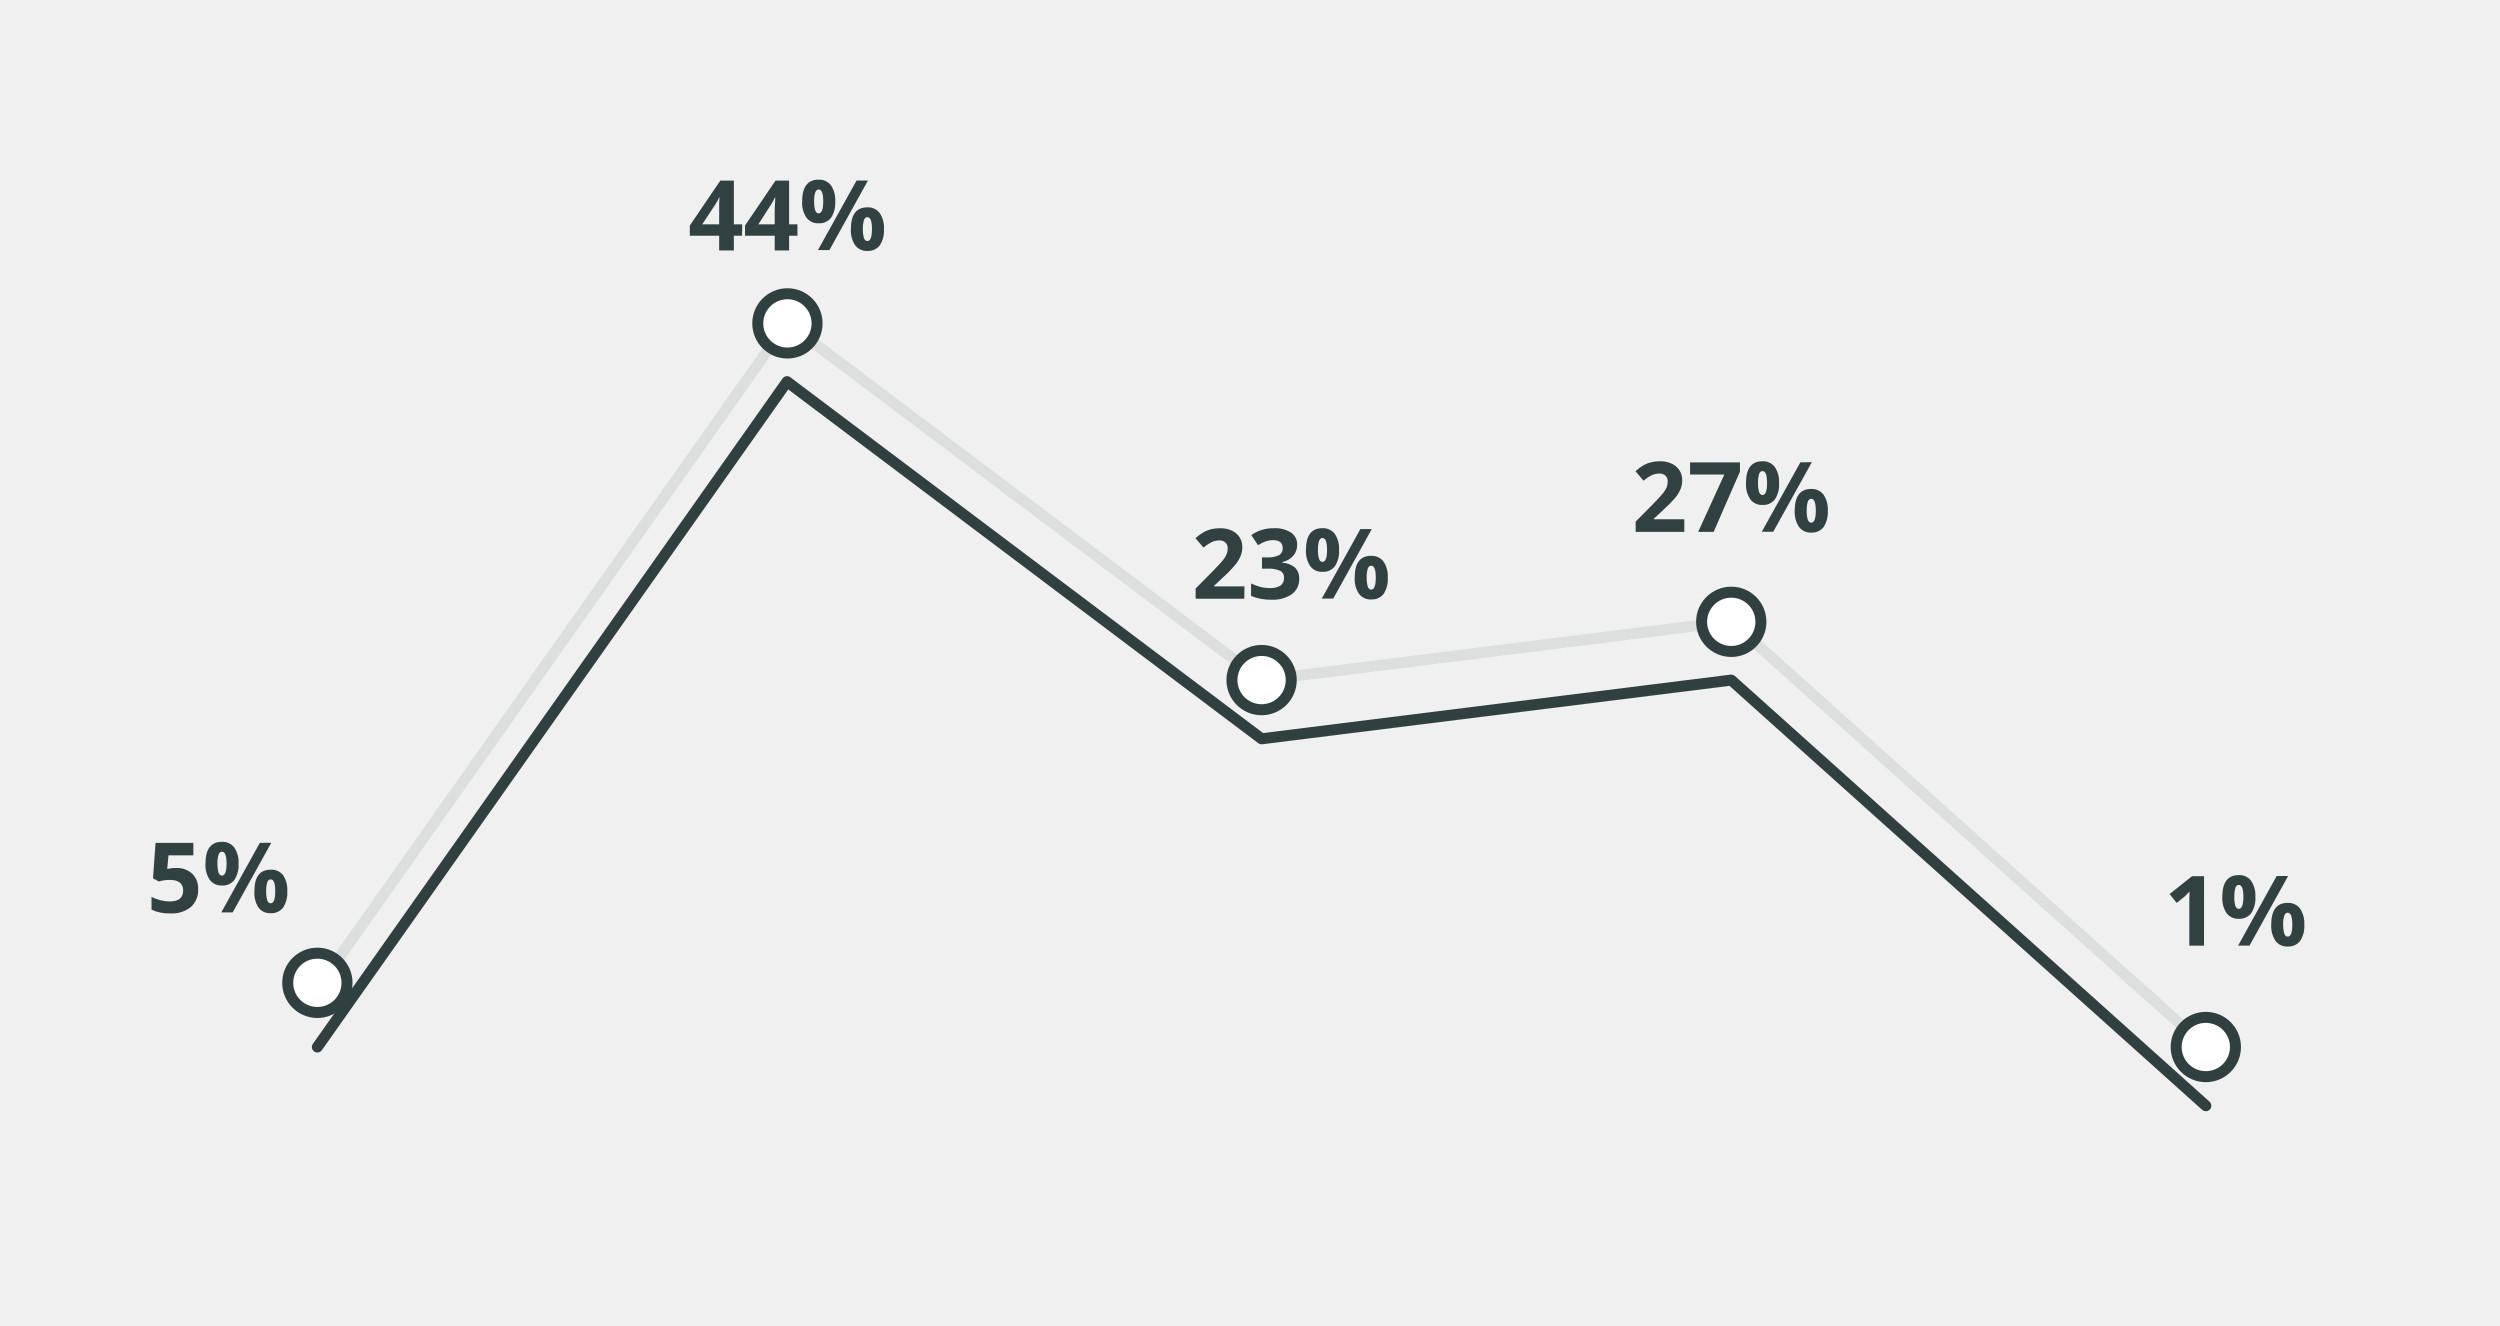
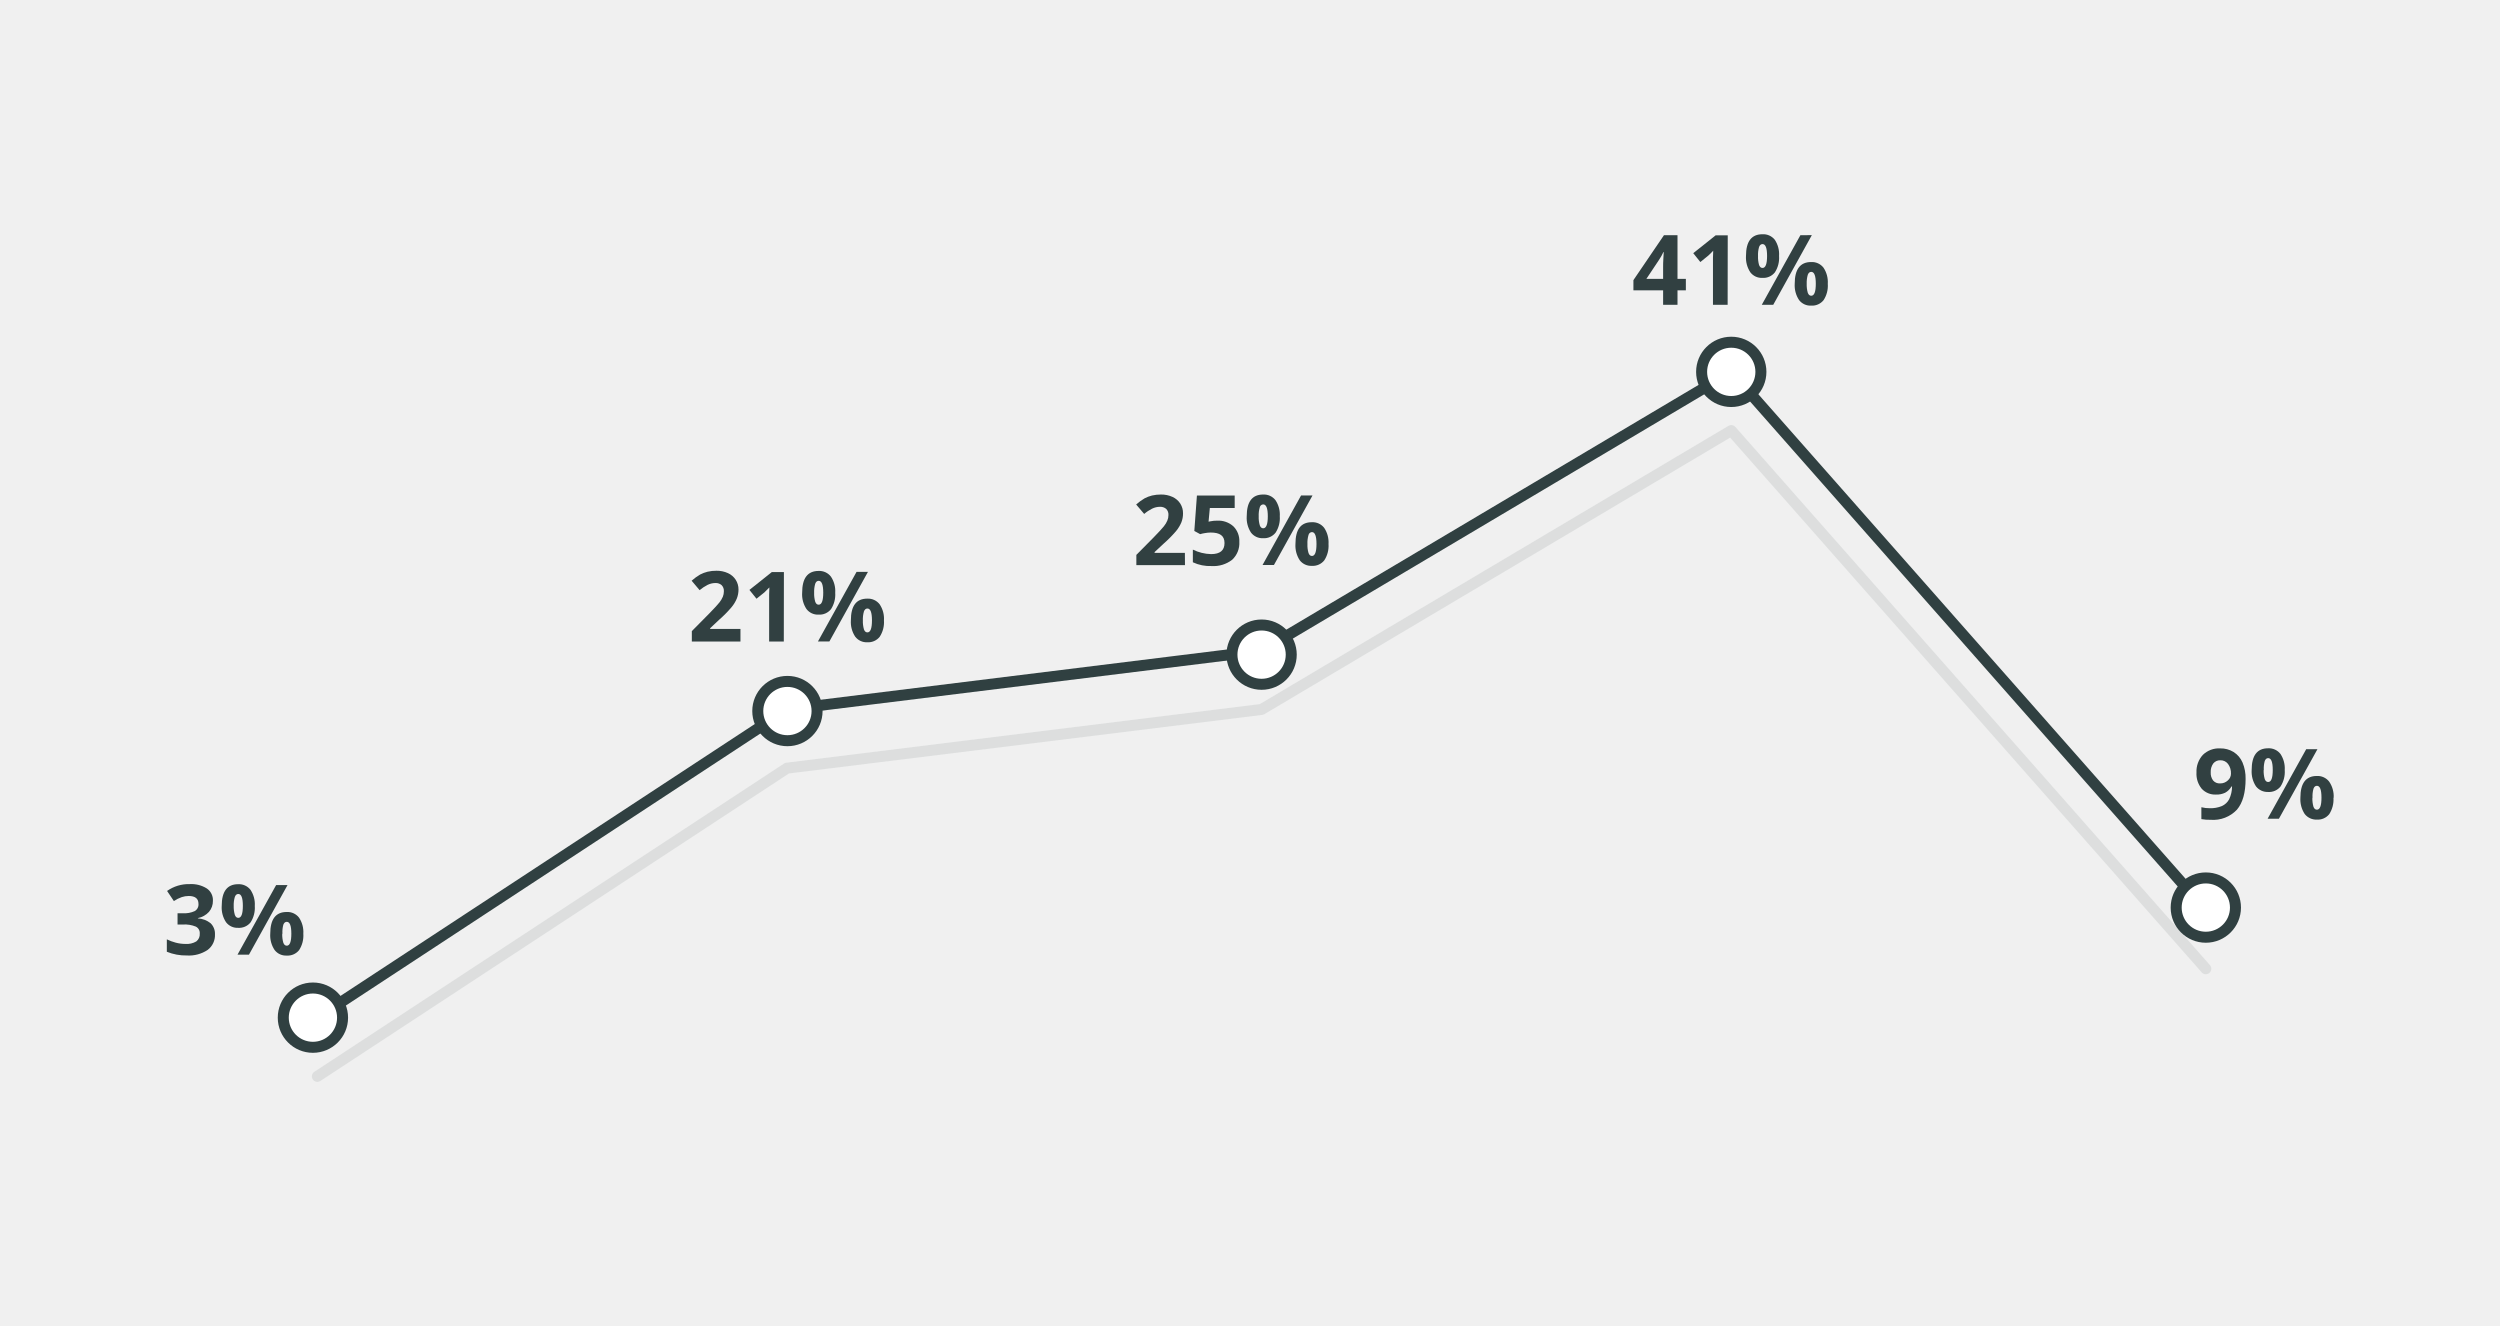
<svg xmlns="http://www.w3.org/2000/svg" viewBox="0 0 511 271">
-   <polyline points="64.87 214.01 160.87 78.01 257.87 151.01 353.87 139.01 450.87 226.01" style="fill: none;stroke: #304041;stroke-linecap: round;stroke-linejoin: round;stroke-width: 2.25px" />
  <g style="opacity: 0.1">
-     <polyline points="64.87 202.01 160.87 66.01 257.87 139.01 353.87 127.01 450.87 214.01" style="fill: none;stroke: #304041;stroke-linecap: round;stroke-linejoin: round;stroke-width: 2.25px" />
+     <polyline points="64.87 220.01 160.87 157.01 257.87 145.01 353.87 88.01 450.87 198.01" style="fill: none;stroke: #304041;stroke-linecap: round;stroke-linejoin: round;stroke-width: 2.25px" />
+   </g>
+   <polyline points="64.87 208.01 160.87 145.01 257.87 133.01 353.87 76.01 450.87 186.01" style="fill: none;stroke: #304041;stroke-linecap: round;stroke-linejoin: round;stroke-width: 2.25px" />
+   <g>
+     <path d="M43.52,184.11a3.4,3.4,0,0,1-.8,2.27,4.2,4.2,0,0,1-2.27,1.28v.06a4.54,4.54,0,0,1,2.61,1,3,3,0,0,1,.88,2.25,3.78,3.78,0,0,1-1.49,3.19,6.87,6.87,0,0,1-4.25,1.14,10.34,10.34,0,0,1-4.1-.76V192a9.54,9.54,0,0,0,1.82.68,7.82,7.82,0,0,0,2,.26,3.8,3.8,0,0,0,2.2-.51,1.84,1.84,0,0,0,.71-1.62,1.46,1.46,0,0,0-.82-1.42,6,6,0,0,0-2.6-.42H36.29v-2.3h1.1a5.06,5.06,0,0,0,2.41-.44,1.55,1.55,0,0,0,.77-1.48c0-1.08-.68-1.61-2-1.61a4.48,4.48,0,0,0-1.42.23,6.92,6.92,0,0,0-1.61.81l-1.39-2.07a7.66,7.66,0,0,1,4.64-1.4,5.94,5.94,0,0,1,3.48.89A2.86,2.86,0,0,1,43.52,184.11Z" style="fill: #314041" />
+     <path d="M52.08,185.17a5.51,5.51,0,0,1-.86,3.36,3,3,0,0,1-2.54,1.12,2.92,2.92,0,0,1-2.48-1.15,5.39,5.39,0,0,1-.88-3.33q0-4.44,3.36-4.44a3,3,0,0,1,2.52,1.15A5.3,5.3,0,0,1,52.08,185.17Zm-4.31,0A5.94,5.94,0,0,0,48,187c.15.41.38.61.71.61.62,0,.93-.82.93-2.45s-.31-2.43-.93-2.43c-.33,0-.56.2-.71.6A5.87,5.87,0,0,0,47.77,185.19Zm11-4.26-7.88,14.22H48.55l7.89-14.22ZM62,190.85a5.47,5.47,0,0,1-.86,3.35,3,3,0,0,1-2.54,1.12,2.92,2.92,0,0,1-2.48-1.15,5.36,5.36,0,0,1-.88-3.32q0-4.44,3.36-4.44a3,3,0,0,1,2.52,1.15A5.3,5.3,0,0,1,62,190.85Zm-4.31,0a5.94,5.94,0,0,0,.22,1.84c.15.41.38.61.71.61.62,0,.93-.82.93-2.45s-.31-2.43-.93-2.43c-.33,0-.56.2-.71.6A5.82,5.82,0,0,0,57.73,190.87Z" style="fill: #314041" />
  </g>
  <g>
-     <path d="M36,177.42a4.55,4.55,0,0,1,3.28,1.16,4.16,4.16,0,0,1,1.22,3.17A4.58,4.58,0,0,1,39,185.41a6.17,6.17,0,0,1-4.2,1.29,8.25,8.25,0,0,1-3.83-.77v-2.6a8.62,8.62,0,0,0,3.72.93c1.84,0,2.75-.76,2.75-2.26s-1-2.15-2.84-2.15a6.77,6.77,0,0,0-1.14.1,8.25,8.25,0,0,0-1,.22l-1.19-.64.53-7.25h7.72v2.55H34.44l-.26,2.79.34-.07A6.72,6.72,0,0,1,36,177.42Z" style="fill: #314041" />
-     <path d="M48.76,176.52a5.44,5.44,0,0,1-.87,3.36A3,3,0,0,1,45.35,181a2.94,2.94,0,0,1-2.48-1.16,5.42,5.42,0,0,1-.87-3.33q0-4.44,3.35-4.44a3,3,0,0,1,2.53,1.15A5.39,5.39,0,0,1,48.76,176.52Zm-4.31,0a5.72,5.72,0,0,0,.22,1.85c.14.4.38.6.7.6.62,0,.94-.81.94-2.45s-.32-2.43-.94-2.43c-.32,0-.56.2-.7.6A5.58,5.58,0,0,0,44.45,176.54Zm11-4.26L47.56,186.5H45.23l7.88-14.22Zm3.27,9.92a5.41,5.41,0,0,1-.87,3.35,3,3,0,0,1-2.54,1.13,2.93,2.93,0,0,1-2.48-1.16A5.41,5.41,0,0,1,52,182.2c0-3,1.11-4.44,3.35-4.44a3,3,0,0,1,2.53,1.15A5.39,5.39,0,0,1,58.72,182.2Zm-4.31,0a5.72,5.72,0,0,0,.22,1.85c.14.4.38.6.7.6.62,0,.93-.81.93-2.45s-.31-2.43-.93-2.43c-.32,0-.56.2-.7.6A5.58,5.58,0,0,0,54.41,182.22Z" style="fill: #314041" />
+     <path d="M151.35,131.13h-9.94V129l3.57-3.61q1.58-1.62,2.07-2.25a5,5,0,0,0,.7-1.17,3,3,0,0,0,.21-1.1,1.65,1.65,0,0,0-.47-1.28,1.81,1.81,0,0,0-1.26-.42,3.65,3.65,0,0,0-1.6.38,8.64,8.64,0,0,0-1.63,1.08l-1.63-1.93a10.77,10.77,0,0,1,1.74-1.27,7,7,0,0,1,1.51-.57,7.83,7.83,0,0,1,1.83-.2,5.48,5.48,0,0,1,2.35.49,3.7,3.7,0,0,1,1.58,1.36,3.61,3.61,0,0,1,.57,2,4.94,4.94,0,0,1-.35,1.84,6.86,6.86,0,0,1-1.07,1.76,24.3,24.3,0,0,1-2.55,2.58l-1.83,1.72v.14h6.2Z" style="fill: #314041" />
+     <path d="M160.21,131.13h-3V122.9l0-1.35.05-1.48c-.5.5-.85.83-1,1l-1.63,1.31-1.45-1.8,4.58-3.65h2.47Z" style="fill: #314041" />
+     <path d="M170.72,121.15a5.51,5.51,0,0,1-.86,3.36,3,3,0,0,1-2.54,1.12,2.92,2.92,0,0,1-2.48-1.15,5.39,5.39,0,0,1-.88-3.33q0-4.45,3.36-4.45a3,3,0,0,1,2.52,1.16A5.28,5.28,0,0,1,170.72,121.15Zm-4.31,0a5.94,5.94,0,0,0,.22,1.84c.15.41.38.61.71.61.62,0,.93-.82.93-2.45s-.31-2.43-.93-2.43c-.33,0-.56.2-.71.6A5.82,5.82,0,0,0,166.41,121.17Zm11-4.26-7.88,14.22h-2.34l7.89-14.22Zm3.27,9.92a5.43,5.43,0,0,1-.87,3.35,3,3,0,0,1-2.53,1.12,2.92,2.92,0,0,1-2.48-1.15,5.38,5.38,0,0,1-.88-3.32c0-3,1.12-4.45,3.36-4.45a3,3,0,0,1,2.52,1.16A5.28,5.28,0,0,1,180.68,126.83Zm-4.31,0a5.94,5.94,0,0,0,.22,1.84c.15.41.38.61.71.61.62,0,.93-.82.93-2.45s-.31-2.43-.93-2.43c-.33,0-.56.2-.71.59A5.89,5.89,0,0,0,176.37,126.85Z" style="fill: #314041" />
  </g>
  <g>
-     <path d="M151.67,48.19H150v3H147v-3H141V46.1l6.23-9.18H150v8.94h1.71ZM147,45.86V43.45c0-.41,0-1,0-1.75s.06-1.21.08-1.34h-.08a11,11,0,0,1-.87,1.56l-2.6,3.94Z" style="fill: #314041" />
-     <path d="M163,48.19h-1.71v3h-2.94v-3h-6.07V46.1l6.23-9.18h2.78v8.94H163Zm-4.65-2.33V43.45c0-.41,0-1,.05-1.75s.06-1.21.08-1.34h-.08a11,11,0,0,1-.87,1.56L155,45.86Z" style="fill: #314041" />
-     <path d="M170.72,41.16a5.51,5.51,0,0,1-.86,3.36,3,3,0,0,1-2.54,1.12,2.92,2.92,0,0,1-2.48-1.15,5.39,5.39,0,0,1-.88-3.33q0-4.44,3.36-4.44a3,3,0,0,1,2.52,1.15A5.3,5.3,0,0,1,170.72,41.16Zm-4.31,0a5.94,5.94,0,0,0,.22,1.84c.15.41.38.61.71.61.62,0,.93-.82.93-2.45s-.31-2.43-.93-2.43c-.33,0-.56.2-.71.6A5.87,5.87,0,0,0,166.41,41.18Zm11-4.26-7.88,14.22h-2.34l7.89-14.22Zm3.27,9.92a5.47,5.47,0,0,1-.86,3.35,3,3,0,0,1-2.54,1.12,2.92,2.92,0,0,1-2.48-1.15,5.36,5.36,0,0,1-.88-3.32q0-4.44,3.36-4.44a3,3,0,0,1,2.52,1.15A5.3,5.3,0,0,1,180.68,46.84Zm-4.31,0a5.94,5.94,0,0,0,.22,1.84c.15.41.38.61.71.61.62,0,.93-.82.93-2.45s-.31-2.43-.93-2.43c-.33,0-.56.2-.71.6A5.87,5.87,0,0,0,176.37,46.86Z" style="fill: #314041" />
+     <path d="M242.21,115.51h-9.94v-2.09l3.57-3.61q1.59-1.64,2.07-2.25a4.68,4.68,0,0,0,.7-1.17,2.78,2.78,0,0,0,.22-1.11,1.62,1.62,0,0,0-.47-1.27,1.84,1.84,0,0,0-1.26-.42,3.66,3.66,0,0,0-1.61.38,7.86,7.86,0,0,0-1.62,1.08l-1.64-1.93a10.77,10.77,0,0,1,1.74-1.27,6.83,6.83,0,0,1,1.51-.57,8,8,0,0,1,1.83-.2,5.45,5.45,0,0,1,2.35.49,3.73,3.73,0,0,1,1.59,1.36,3.65,3.65,0,0,1,.56,2,4.94,4.94,0,0,1-.34,1.85,7.16,7.16,0,0,1-1.07,1.76,25.34,25.34,0,0,1-2.55,2.58L236,112.84V113h6.19Z" style="fill: #314041" />
+     <path d="M248.82,106.42a4.58,4.58,0,0,1,3.28,1.16,4.17,4.17,0,0,1,1.22,3.17,4.62,4.62,0,0,1-1.47,3.67,6.22,6.22,0,0,1-4.2,1.28,8.25,8.25,0,0,1-3.83-.77v-2.59a8.81,8.81,0,0,0,3.72.92c1.84,0,2.75-.75,2.75-2.26s-.95-2.15-2.84-2.15a6.84,6.84,0,0,0-1.14.11,6.74,6.74,0,0,0-1,.22l-1.19-.65.53-7.24h7.72v2.55h-5.08l-.26,2.79.34-.07A6.65,6.65,0,0,1,248.82,106.42Z" style="fill: #314041" />
+     <path d="M261.59,105.53a5.44,5.44,0,0,1-.87,3.36,3,3,0,0,1-2.54,1.12,2.93,2.93,0,0,1-2.48-1.15,5.46,5.46,0,0,1-.87-3.33q0-4.45,3.35-4.45a3,3,0,0,1,2.53,1.16A5.35,5.35,0,0,1,261.59,105.53Zm-4.31,0a5.69,5.69,0,0,0,.22,1.84c.14.41.38.61.7.61.62,0,.94-.82.94-2.45s-.32-2.43-.94-2.43a.74.74,0,0,0-.7.59A5.61,5.61,0,0,0,257.28,105.55Zm11-4.26-7.89,14.22h-2.33l7.88-14.22Zm3.27,9.92a5.43,5.43,0,0,1-.87,3.35,3,3,0,0,1-2.54,1.12,2.93,2.93,0,0,1-2.48-1.15,5.45,5.45,0,0,1-.87-3.32c0-3,1.11-4.45,3.35-4.45a3,3,0,0,1,2.53,1.16A5.35,5.35,0,0,1,271.55,111.21Zm-4.31,0a5.65,5.65,0,0,0,.22,1.84c.14.4.38.61.7.61.62,0,.93-.82.93-2.45s-.31-2.43-.93-2.43a.75.75,0,0,0-.7.59A5.61,5.61,0,0,0,267.24,111.23Z" style="fill: #314041" />
  </g>
  <g>
-     <path d="M254.33,122.38h-9.94v-2.09l3.57-3.61q1.57-1.62,2.07-2.25a5,5,0,0,0,.7-1.17,3,3,0,0,0,.21-1.1,1.61,1.61,0,0,0-.47-1.28,1.81,1.81,0,0,0-1.26-.42,3.65,3.65,0,0,0-1.6.38,9.16,9.16,0,0,0-1.63,1.08L244.35,110a10.77,10.77,0,0,1,1.74-1.27,7,7,0,0,1,1.51-.57,7.86,7.86,0,0,1,1.83-.19,5.48,5.48,0,0,1,2.35.48,3.86,3.86,0,0,1,1.59,1.36,3.68,3.68,0,0,1,.56,2,4.9,4.9,0,0,1-.35,1.84,6.86,6.86,0,0,1-1.07,1.76A24.3,24.3,0,0,1,250,118l-1.83,1.72v.14h6.2Z" style="fill: #314041" />
-     <path d="M265.14,111.34a3.4,3.4,0,0,1-.8,2.27,4.2,4.2,0,0,1-2.27,1.28V115a4.54,4.54,0,0,1,2.61,1,3,3,0,0,1,.88,2.25,3.78,3.78,0,0,1-1.49,3.19,6.87,6.87,0,0,1-4.25,1.14,10.17,10.17,0,0,1-4.1-.77v-2.55a9.54,9.54,0,0,0,1.82.68,7.82,7.82,0,0,0,2,.26,3.78,3.78,0,0,0,2.2-.51,1.84,1.84,0,0,0,.71-1.62,1.46,1.46,0,0,0-.82-1.42,6,6,0,0,0-2.6-.42h-1.08v-2.3H259a5.06,5.06,0,0,0,2.41-.44,1.55,1.55,0,0,0,.77-1.48c0-1.07-.68-1.61-2-1.61a4.48,4.48,0,0,0-1.42.23,6.92,6.92,0,0,0-1.61.81l-1.39-2.07a7.69,7.69,0,0,1,4.64-1.4,5.94,5.94,0,0,1,3.48.89A2.86,2.86,0,0,1,265.14,111.34Z" style="fill: #314041" />
-     <path d="M273.7,112.4a5.51,5.51,0,0,1-.86,3.36,3,3,0,0,1-2.54,1.12,2.92,2.92,0,0,1-2.48-1.15,5.39,5.39,0,0,1-.88-3.33q0-4.44,3.36-4.44a3,3,0,0,1,2.52,1.15A5.3,5.3,0,0,1,273.7,112.4Zm-4.31,0a5.94,5.94,0,0,0,.22,1.84c.15.41.38.61.71.61.62,0,.93-.82.93-2.45s-.31-2.43-.93-2.43c-.33,0-.56.2-.71.6A5.82,5.82,0,0,0,269.39,112.42Zm11-4.26-7.88,14.22h-2.34l7.89-14.22Zm3.27,9.92a5.5,5.5,0,0,1-.86,3.35,3,3,0,0,1-2.54,1.12,2.92,2.92,0,0,1-2.48-1.15,5.36,5.36,0,0,1-.88-3.32c0-3,1.12-4.45,3.36-4.45a3,3,0,0,1,2.52,1.16A5.3,5.3,0,0,1,283.66,118.08Zm-4.31,0a5.94,5.94,0,0,0,.22,1.84c.15.41.38.61.71.61.62,0,.93-.82.93-2.45s-.31-2.43-.93-2.43c-.33,0-.56.2-.71.6A5.82,5.82,0,0,0,279.35,118.1Z" style="fill: #314041" />
+     <path d="M344.59,59.35h-1.71V62.3h-2.94V59.35h-6.07V57.26l6.24-9.18h2.77V57h1.71ZM339.94,57V54.61c0-.41,0-1,.05-1.75s.06-1.21.08-1.34H340a11,11,0,0,1-.87,1.56L336.52,57Z" style="fill: #314041" />
+     <path d="M353.13,62.3h-3V54.07l0-1.35.05-1.48a13.1,13.1,0,0,1-1,1l-1.63,1.32-1.45-1.81,4.58-3.65h2.47Z" style="fill: #314041" />
+     <path d="M363.64,52.32a5.44,5.44,0,0,1-.86,3.36,3,3,0,0,1-2.54,1.12,2.92,2.92,0,0,1-2.48-1.15,5.46,5.46,0,0,1-.88-3.33q0-4.44,3.36-4.44A3,3,0,0,1,362.76,49,5.3,5.3,0,0,1,363.64,52.32Zm-4.3,0a6,6,0,0,0,.21,1.84c.15.41.39.61.71.61.62,0,.93-.82.93-2.45s-.31-2.43-.93-2.43c-.32,0-.56.2-.71.6A5.92,5.92,0,0,0,359.34,52.34Zm11-4.26L362.45,62.3h-2.34L368,48.08ZM373.6,58a5.41,5.41,0,0,1-.86,3.35,3,3,0,0,1-2.54,1.12,2.92,2.92,0,0,1-2.48-1.15,5.43,5.43,0,0,1-.88-3.32q0-4.44,3.36-4.44a3,3,0,0,1,2.52,1.15A5.3,5.3,0,0,1,373.6,58Zm-4.31,0a5.94,5.94,0,0,0,.22,1.84c.15.41.38.61.71.61.62,0,.93-.82.93-2.45s-.31-2.43-.93-2.43c-.33,0-.56.2-.71.6A5.87,5.87,0,0,0,369.29,58Z" style="fill: #314041" />
  </g>
  <g>
-     <path d="M344.27,108.71h-9.94v-2.1l3.57-3.6c1.06-1.09,1.75-1.84,2.07-2.26a4.77,4.77,0,0,0,.7-1.16,3,3,0,0,0,.21-1.11,1.59,1.59,0,0,0-.47-1.27,1.81,1.81,0,0,0-1.26-.42,3.65,3.65,0,0,0-1.6.38,7.86,7.86,0,0,0-1.62,1.08l-1.64-1.94A11.24,11.24,0,0,1,336,95.05a6.2,6.2,0,0,1,1.51-.57,7.83,7.83,0,0,1,1.83-.2,5.31,5.31,0,0,1,2.35.49,3.79,3.79,0,0,1,1.59,1.36,3.65,3.65,0,0,1,.56,2,4.94,4.94,0,0,1-.34,1.85,7.16,7.16,0,0,1-1.07,1.76,28.05,28.05,0,0,1-2.56,2.58L338.07,106v.14h6.2Z" style="fill: #314041" />
-     <path d="M347.11,108.71,352.45,97h-7V94.51h10.2v1.88l-5.38,12.32Z" style="fill: #314041" />
-     <path d="M363.64,98.73a5.44,5.44,0,0,1-.86,3.36,3,3,0,0,1-2.54,1.12,2.92,2.92,0,0,1-2.48-1.15,5.46,5.46,0,0,1-.88-3.33q0-4.45,3.36-4.45a3,3,0,0,1,2.52,1.15A5.34,5.34,0,0,1,363.64,98.73Zm-4.3,0a6,6,0,0,0,.21,1.84c.15.4.39.61.71.61.62,0,.93-.82.93-2.45s-.31-2.44-.93-2.44c-.32,0-.56.2-.71.6A6,6,0,0,0,359.34,98.75Zm11-4.26-7.89,14.22h-2.34L368,94.49Zm3.26,9.92a5.5,5.5,0,0,1-.86,3.35,3,3,0,0,1-2.54,1.12,2.92,2.92,0,0,1-2.48-1.15,5.45,5.45,0,0,1-.88-3.32q0-4.45,3.36-4.45a3,3,0,0,1,2.52,1.15A5.34,5.34,0,0,1,373.6,104.41Zm-4.31,0a6,6,0,0,0,.22,1.84c.15.4.38.61.71.61.62,0,.93-.82.93-2.45s-.31-2.44-.93-2.44c-.33,0-.56.2-.71.6A5.89,5.89,0,0,0,369.29,104.43Z" style="fill: #314041" />
+     <path d="M459,159.22q0,4.2-1.77,6.28a6.67,6.67,0,0,1-5.36,2.07,10,10,0,0,1-1.91-.14V165a6.79,6.79,0,0,0,1.71.2,6,6,0,0,0,2.48-.44,3.14,3.14,0,0,0,1.49-1.39,6.14,6.14,0,0,0,.59-2.61h-.12a3.3,3.3,0,0,1-1.3,1.28,4.06,4.06,0,0,1-1.85.37,3.73,3.73,0,0,1-2.93-1.19,4.79,4.79,0,0,1-1.07-3.31,5,5,0,0,1,1.3-3.61,4.72,4.72,0,0,1,3.54-1.33,5.07,5.07,0,0,1,2.75.74,4.74,4.74,0,0,1,1.82,2.14A8.17,8.17,0,0,1,459,159.22Zm-5.14-3.82a1.77,1.77,0,0,0-1.46.64,2.87,2.87,0,0,0-.53,1.85,2.53,2.53,0,0,0,.48,1.63,1.72,1.72,0,0,0,1.45.61,2.21,2.21,0,0,0,1.56-.6,1.81,1.81,0,0,0,.65-1.38,3.14,3.14,0,0,0-.6-2A1.89,1.89,0,0,0,453.83,155.4Z" style="fill: #314041" />
+     <path d="M467,157.39a5.52,5.52,0,0,1-.86,3.37,3,3,0,0,1-2.54,1.12,3,3,0,0,1-2.48-1.15,5.47,5.47,0,0,1-.88-3.34q0-4.44,3.36-4.44a3,3,0,0,1,2.52,1.15A5.32,5.32,0,0,1,467,157.39Zm-4.31,0a6,6,0,0,0,.22,1.85c.15.4.38.6.71.6.62,0,.93-.81.93-2.45s-.31-2.43-.93-2.43c-.33,0-.56.2-.71.6A5.87,5.87,0,0,0,462.72,157.41Zm11-4.26-7.88,14.22H463.5l7.89-14.22Zm3.27,9.92a5.51,5.51,0,0,1-.86,3.36,3,3,0,0,1-2.54,1.12,3,3,0,0,1-2.48-1.15,5.46,5.46,0,0,1-.88-3.33q0-4.44,3.36-4.44a3,3,0,0,1,2.52,1.15A5.32,5.32,0,0,1,477,163.07Zm-4.31,0a6,6,0,0,0,.22,1.85c.15.4.38.6.71.6.62,0,.93-.81.93-2.45s-.31-2.43-.93-2.43c-.33,0-.56.2-.71.6A5.87,5.87,0,0,0,472.68,163.09Z" style="fill: #314041" />
  </g>
-   <g>
-     <path d="M450.5,193.3h-3v-8.23l0-1.35.05-1.48c-.5.5-.85.82-1,1l-1.64,1.31-1.45-1.81,4.58-3.64h2.47Z" style="fill: #314041" />
-     <path d="M461,183.32a5.44,5.44,0,0,1-.87,3.36,3,3,0,0,1-2.54,1.12,2.93,2.93,0,0,1-2.48-1.15,5.46,5.46,0,0,1-.87-3.33q0-4.45,3.35-4.45a3,3,0,0,1,2.53,1.15A5.4,5.4,0,0,1,461,183.32Zm-4.31,0a5.69,5.69,0,0,0,.22,1.84c.14.4.38.61.7.61.62,0,.94-.82.94-2.45s-.32-2.44-.94-2.44c-.32,0-.56.2-.7.6A5.61,5.61,0,0,0,456.71,183.34Zm11-4.26-7.89,14.22h-2.33l7.88-14.22ZM471,189a5.43,5.43,0,0,1-.87,3.35,3,3,0,0,1-2.54,1.12,2.93,2.93,0,0,1-2.48-1.15,5.45,5.45,0,0,1-.87-3.32q0-4.45,3.35-4.45a3,3,0,0,1,2.53,1.15A5.4,5.4,0,0,1,471,189Zm-4.31,0a5.69,5.69,0,0,0,.22,1.84c.14.4.38.61.7.61.62,0,.94-.82.94-2.45s-.32-2.44-.94-2.44c-.32,0-.56.2-.7.6A5.61,5.61,0,0,0,466.67,189Z" style="fill: #314041" />
-   </g>
-   <circle cx="160.95" cy="66.1" r="6.06" style="fill: #fff;stroke: #304041;stroke-linecap: round;stroke-linejoin: round;stroke-width: 2.25px" />
-   <circle cx="64.87" cy="200.89" r="6.06" style="fill: #fff;stroke: #304041;stroke-linecap: round;stroke-linejoin: round;stroke-width: 2.25px" />
-   <circle cx="257.87" cy="139.01" r="6.06" style="fill: #fff;stroke: #304041;stroke-linecap: round;stroke-linejoin: round;stroke-width: 2.25px" />
-   <circle cx="353.87" cy="127.1" r="6.06" style="fill: #fff;stroke: #304041;stroke-linecap: round;stroke-linejoin: round;stroke-width: 2.25px" />
-   <circle cx="450.87" cy="214.01" r="6.06" style="fill: #fff;stroke: #304041;stroke-linecap: round;stroke-linejoin: round;stroke-width: 2.25px" />
+   <circle cx="63.96" cy="208.01" r="6.06" style="fill: #fff;stroke: #304041;stroke-linecap: round;stroke-linejoin: round;stroke-width: 2.25px" />
+   <circle cx="160.95" cy="145.34" r="6.06" style="fill: #fff;stroke: #304041;stroke-linecap: round;stroke-linejoin: round;stroke-width: 2.25px" />
+   <circle cx="257.87" cy="133.81" r="6.06" style="fill: #fff;stroke: #304041;stroke-linecap: round;stroke-linejoin: round;stroke-width: 2.25px" />
+   <circle cx="353.87" cy="76.01" r="6.06" style="fill: #fff;stroke: #304041;stroke-linecap: round;stroke-linejoin: round;stroke-width: 2.25px" />
+   <circle cx="450.87" cy="185.51" r="6.06" style="fill: #fff;stroke: #304041;stroke-linecap: round;stroke-linejoin: round;stroke-width: 2.25px" />
</svg>
